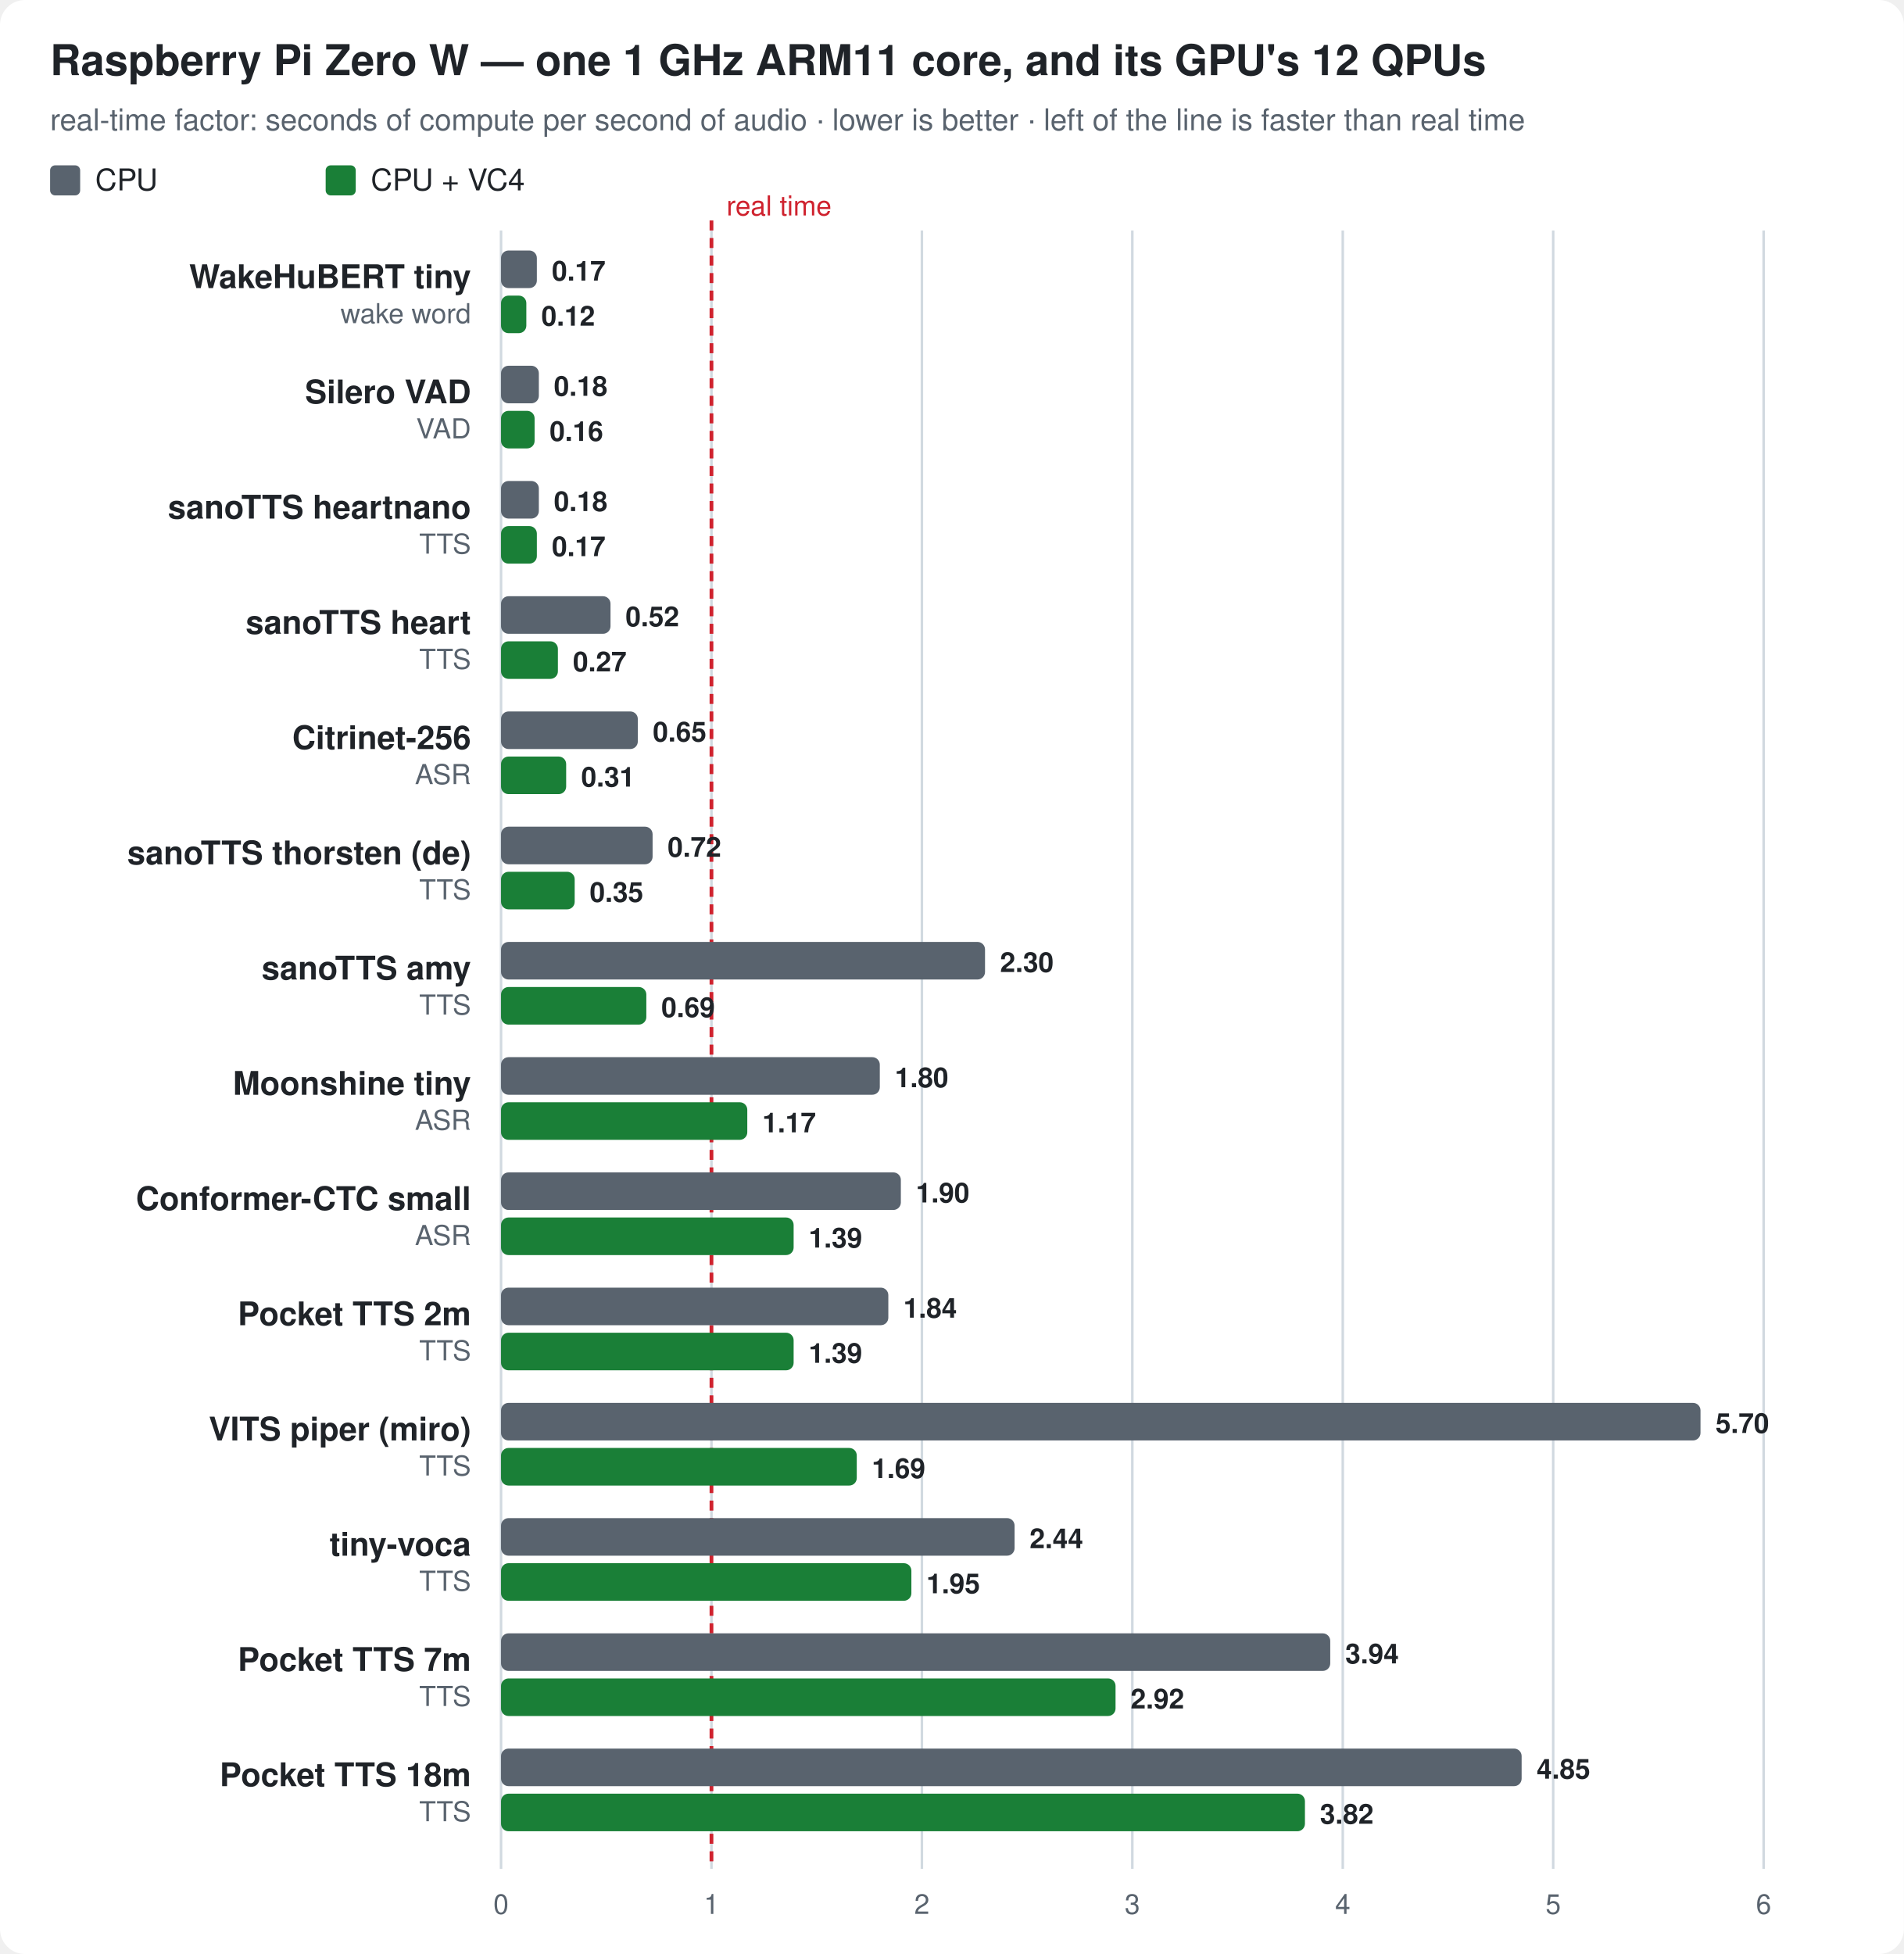
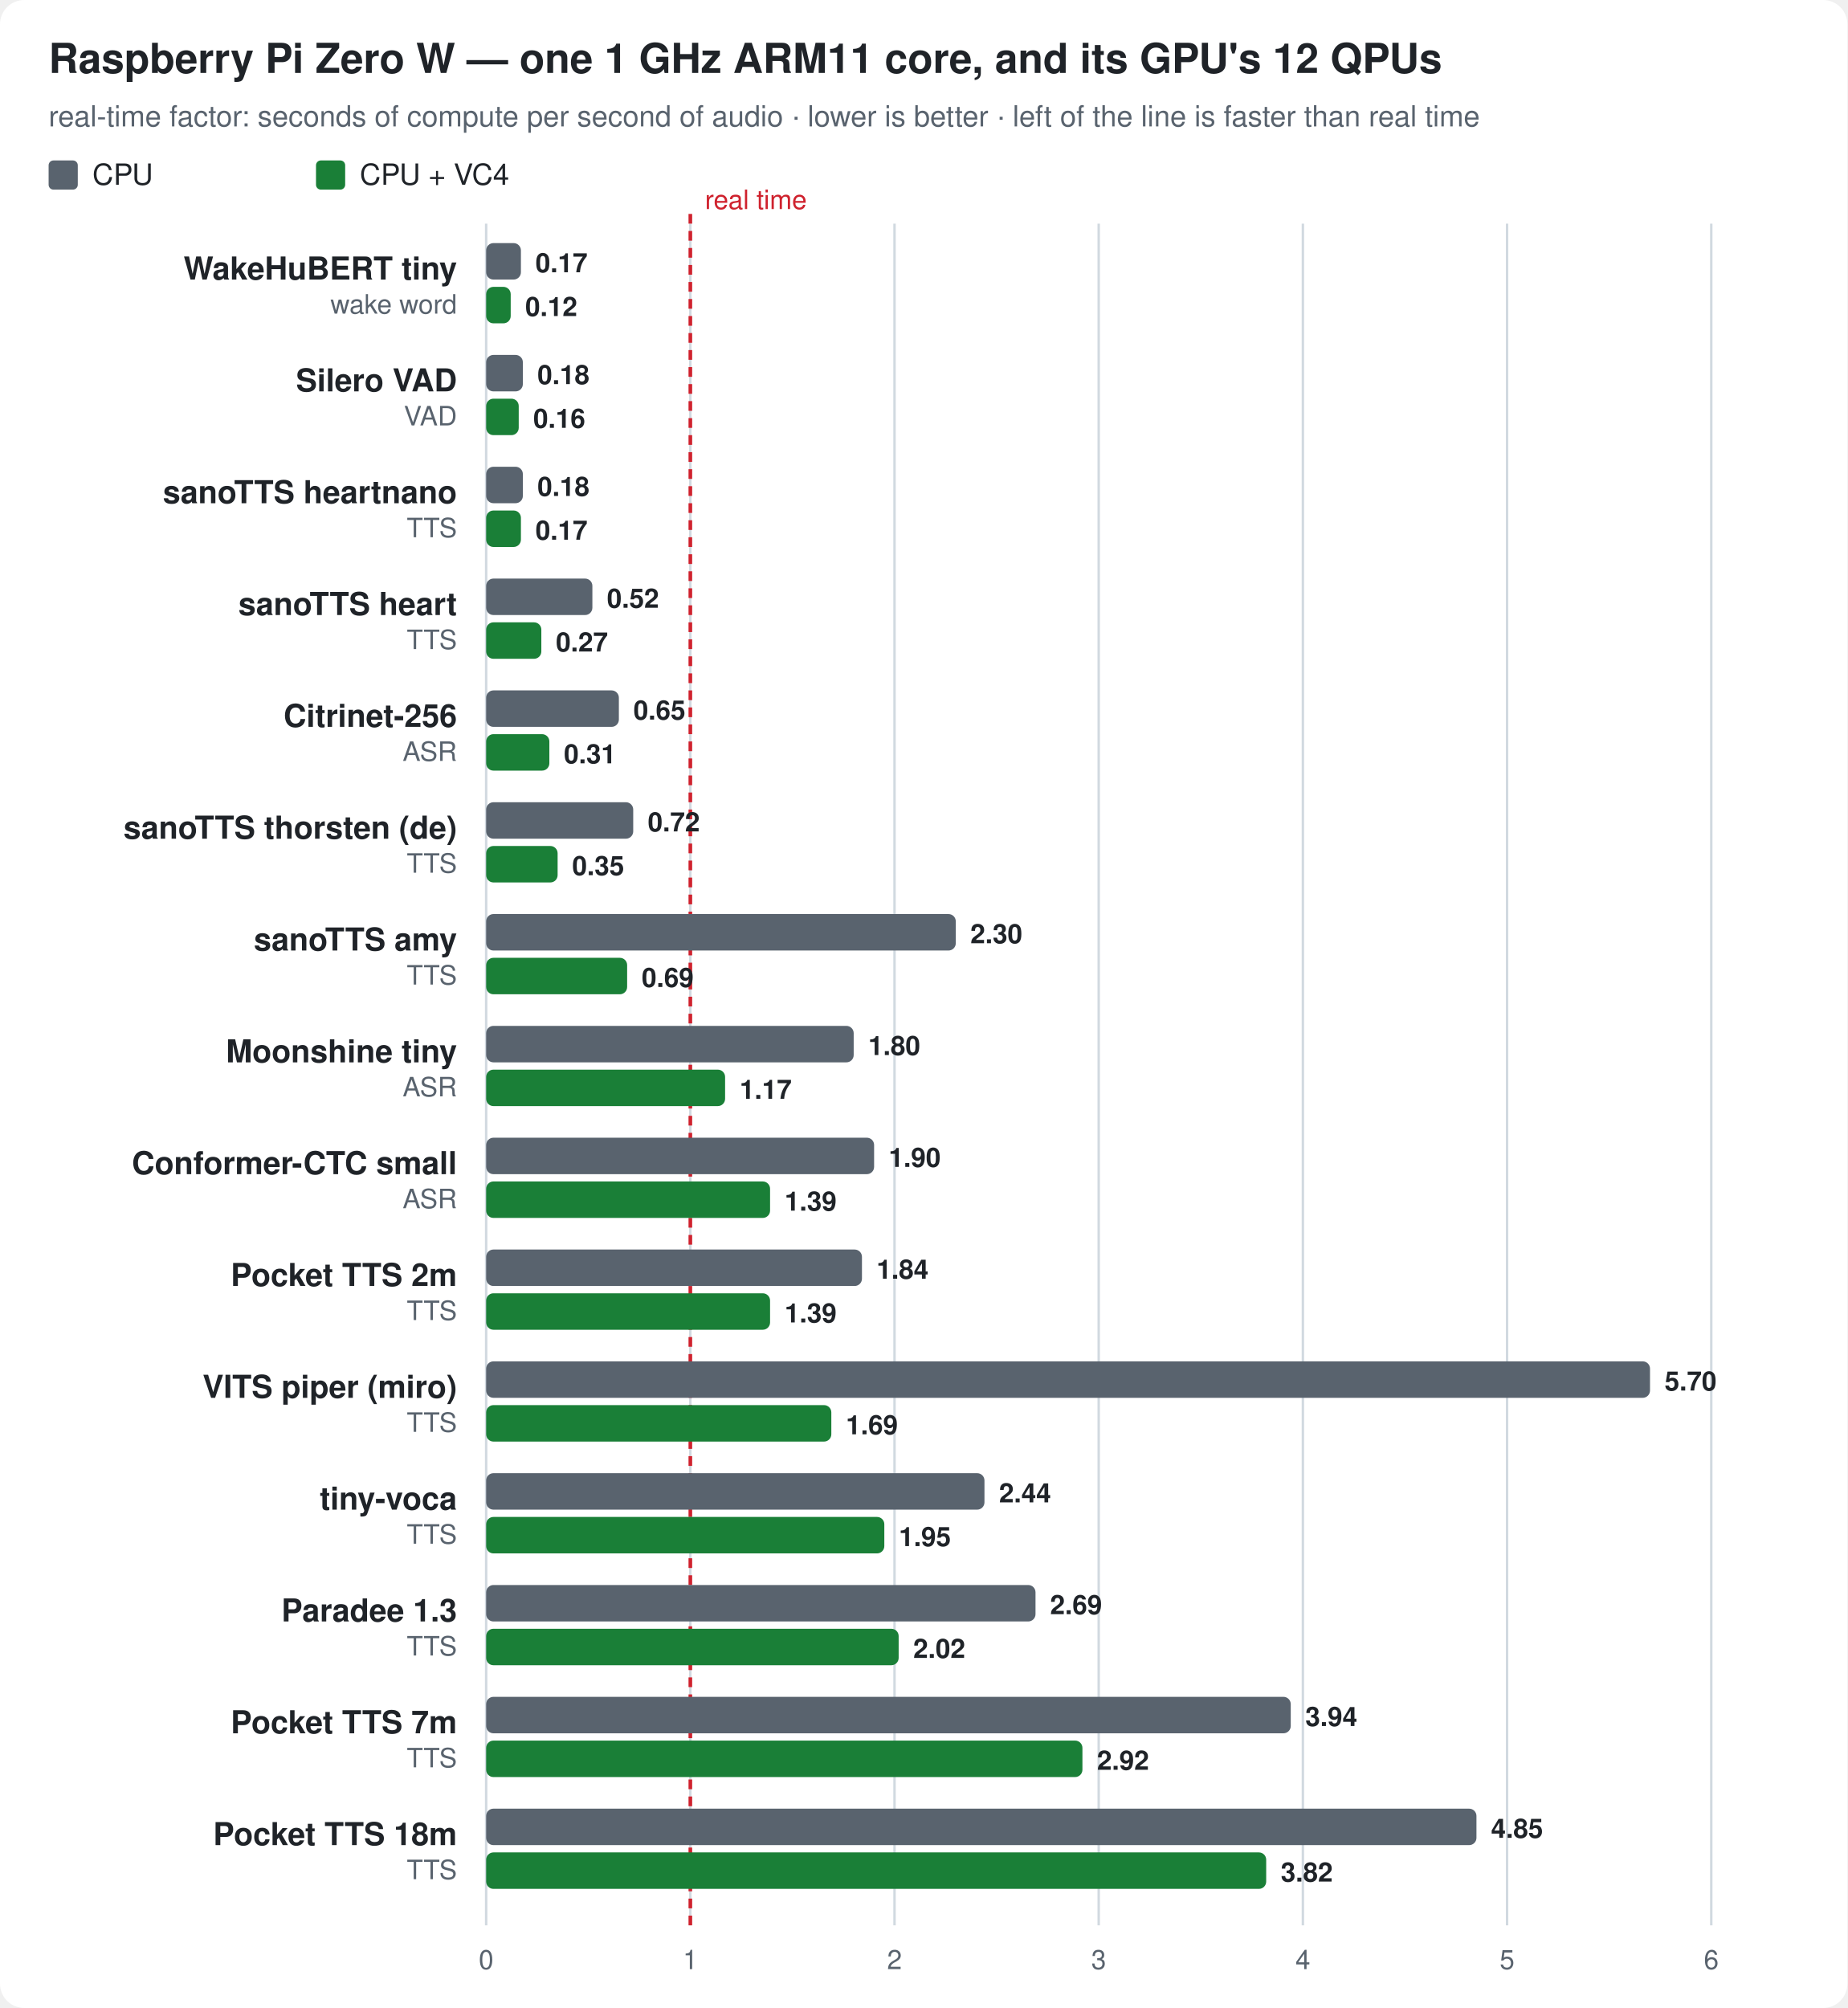
- <svg xmlns="http://www.w3.org/2000/svg" width="760" height="780" viewBox="0 0 760 780">
-   <rect width="760" height="780" rx="10" fill="#ffffff" />
+ <svg xmlns="http://www.w3.org/2000/svg" width="760" height="826" viewBox="0 0 760 826">
+   <rect width="760" height="826" rx="10" fill="#ffffff" />
  <text x="20.0" y="30.0" fill="#1f2328" font-size="17" text-anchor="start" font-weight="600" font-family="-apple-system,BlinkMacSystemFont,'Segoe UI',Helvetica,Arial,sans-serif">Raspberry Pi Zero W — one 1 GHz ARM11 core, and its GPU's 12 QPUs</text>
  <text x="20.0" y="52.0" fill="#59636e" font-size="12" text-anchor="start" font-weight="normal" font-family="-apple-system,BlinkMacSystemFont,'Segoe UI',Helvetica,Arial,sans-serif">real-time factor: seconds of compute per second of audio · lower is better · left of the line is faster than real time</text>
  <rect x="20" y="66" width="12" height="12" rx="2" fill="#59636e" />
  <text x="38.0" y="76.0" fill="#1f2328" font-size="12" text-anchor="start" font-weight="normal" font-family="-apple-system,BlinkMacSystemFont,'Segoe UI',Helvetica,Arial,sans-serif">CPU</text>
  <rect x="130" y="66" width="12" height="12" rx="2" fill="#1a7f37" />
  <text x="148.0" y="76.0" fill="#1f2328" font-size="12" text-anchor="start" font-weight="normal" font-family="-apple-system,BlinkMacSystemFont,'Segoe UI',Helvetica,Arial,sans-serif">CPU + VC4</text>
-   <line x1="200.0" y1="92" x2="200.0" y2="746" stroke="#d1d9e0" stroke-width="1" />
-   <text x="200.0" y="764.0" fill="#59636e" font-size="11" text-anchor="middle" font-weight="normal" font-family="-apple-system,BlinkMacSystemFont,'Segoe UI',Helvetica,Arial,sans-serif">0</text>
-   <line x1="284.0" y1="92" x2="284.0" y2="746" stroke="#d1d9e0" stroke-width="1" />
-   <text x="284.0" y="764.0" fill="#59636e" font-size="11" text-anchor="middle" font-weight="normal" font-family="-apple-system,BlinkMacSystemFont,'Segoe UI',Helvetica,Arial,sans-serif">1</text>
-   <line x1="368.0" y1="92" x2="368.0" y2="746" stroke="#d1d9e0" stroke-width="1" />
-   <text x="368.0" y="764.0" fill="#59636e" font-size="11" text-anchor="middle" font-weight="normal" font-family="-apple-system,BlinkMacSystemFont,'Segoe UI',Helvetica,Arial,sans-serif">2</text>
-   <line x1="452.0" y1="92" x2="452.0" y2="746" stroke="#d1d9e0" stroke-width="1" />
-   <text x="452.0" y="764.0" fill="#59636e" font-size="11" text-anchor="middle" font-weight="normal" font-family="-apple-system,BlinkMacSystemFont,'Segoe UI',Helvetica,Arial,sans-serif">3</text>
-   <line x1="536.0" y1="92" x2="536.0" y2="746" stroke="#d1d9e0" stroke-width="1" />
-   <text x="536.0" y="764.0" fill="#59636e" font-size="11" text-anchor="middle" font-weight="normal" font-family="-apple-system,BlinkMacSystemFont,'Segoe UI',Helvetica,Arial,sans-serif">4</text>
-   <line x1="620.0" y1="92" x2="620.0" y2="746" stroke="#d1d9e0" stroke-width="1" />
-   <text x="620.0" y="764.0" fill="#59636e" font-size="11" text-anchor="middle" font-weight="normal" font-family="-apple-system,BlinkMacSystemFont,'Segoe UI',Helvetica,Arial,sans-serif">5</text>
-   <line x1="704.0" y1="92" x2="704.0" y2="746" stroke="#d1d9e0" stroke-width="1" />
-   <text x="704.0" y="764.0" fill="#59636e" font-size="11" text-anchor="middle" font-weight="normal" font-family="-apple-system,BlinkMacSystemFont,'Segoe UI',Helvetica,Arial,sans-serif">6</text>
-   <line x1="284.0" y1="88" x2="284.0" y2="746" stroke="#cf222e" stroke-width="1.5" stroke-dasharray="4 3" />
+   <line x1="200.0" y1="92" x2="200.0" y2="792" stroke="#d1d9e0" stroke-width="1" />
+   <text x="200.0" y="810.0" fill="#59636e" font-size="11" text-anchor="middle" font-weight="normal" font-family="-apple-system,BlinkMacSystemFont,'Segoe UI',Helvetica,Arial,sans-serif">0</text>
+   <line x1="284.0" y1="92" x2="284.0" y2="792" stroke="#d1d9e0" stroke-width="1" />
+   <text x="284.0" y="810.0" fill="#59636e" font-size="11" text-anchor="middle" font-weight="normal" font-family="-apple-system,BlinkMacSystemFont,'Segoe UI',Helvetica,Arial,sans-serif">1</text>
+   <line x1="368.0" y1="92" x2="368.0" y2="792" stroke="#d1d9e0" stroke-width="1" />
+   <text x="368.0" y="810.0" fill="#59636e" font-size="11" text-anchor="middle" font-weight="normal" font-family="-apple-system,BlinkMacSystemFont,'Segoe UI',Helvetica,Arial,sans-serif">2</text>
+   <line x1="452.0" y1="92" x2="452.0" y2="792" stroke="#d1d9e0" stroke-width="1" />
+   <text x="452.0" y="810.0" fill="#59636e" font-size="11" text-anchor="middle" font-weight="normal" font-family="-apple-system,BlinkMacSystemFont,'Segoe UI',Helvetica,Arial,sans-serif">3</text>
+   <line x1="536.0" y1="92" x2="536.0" y2="792" stroke="#d1d9e0" stroke-width="1" />
+   <text x="536.0" y="810.0" fill="#59636e" font-size="11" text-anchor="middle" font-weight="normal" font-family="-apple-system,BlinkMacSystemFont,'Segoe UI',Helvetica,Arial,sans-serif">4</text>
+   <line x1="620.0" y1="92" x2="620.0" y2="792" stroke="#d1d9e0" stroke-width="1" />
+   <text x="620.0" y="810.0" fill="#59636e" font-size="11" text-anchor="middle" font-weight="normal" font-family="-apple-system,BlinkMacSystemFont,'Segoe UI',Helvetica,Arial,sans-serif">5</text>
+   <line x1="704.0" y1="92" x2="704.0" y2="792" stroke="#d1d9e0" stroke-width="1" />
+   <text x="704.0" y="810.0" fill="#59636e" font-size="11" text-anchor="middle" font-weight="normal" font-family="-apple-system,BlinkMacSystemFont,'Segoe UI',Helvetica,Arial,sans-serif">6</text>
+   <line x1="284.0" y1="88" x2="284.0" y2="792" stroke="#cf222e" stroke-width="1.5" stroke-dasharray="4 3" />
  <text x="290.0" y="86.0" fill="#cf222e" font-size="11" text-anchor="start" font-weight="normal" font-family="-apple-system,BlinkMacSystemFont,'Segoe UI',Helvetica,Arial,sans-serif">real time</text>
  <rect x="200" y="100.0" width="14.3" height="15" rx="3" fill="#59636e" />
  <text x="220.3" y="112.0" fill="#1f2328" font-size="11" text-anchor="start" font-weight="600" font-family="-apple-system,BlinkMacSystemFont,'Segoe UI',Helvetica,Arial,sans-serif">0.17</text>
  <rect x="200" y="118.0" width="10.1" height="15" rx="3" fill="#1a7f37" />
  <text x="216.1" y="130.0" fill="#1f2328" font-size="11" text-anchor="start" font-weight="600" font-family="-apple-system,BlinkMacSystemFont,'Segoe UI',Helvetica,Arial,sans-serif">0.12</text>
  <text x="188.0" y="115.0" fill="#1f2328" font-size="13" text-anchor="end" font-weight="600" font-family="-apple-system,BlinkMacSystemFont,'Segoe UI',Helvetica,Arial,sans-serif">WakeHuBERT tiny</text>
  <text x="188.0" y="129.0" fill="#59636e" font-size="11" text-anchor="end" font-weight="normal" font-family="-apple-system,BlinkMacSystemFont,'Segoe UI',Helvetica,Arial,sans-serif">wake word</text>
  <rect x="200" y="146.0" width="15.1" height="15" rx="3" fill="#59636e" />
  <text x="221.1" y="158.0" fill="#1f2328" font-size="11" text-anchor="start" font-weight="600" font-family="-apple-system,BlinkMacSystemFont,'Segoe UI',Helvetica,Arial,sans-serif">0.18</text>
  <rect x="200" y="164.0" width="13.4" height="15" rx="3" fill="#1a7f37" />
  <text x="219.4" y="176.0" fill="#1f2328" font-size="11" text-anchor="start" font-weight="600" font-family="-apple-system,BlinkMacSystemFont,'Segoe UI',Helvetica,Arial,sans-serif">0.16</text>
  <text x="188.0" y="161.0" fill="#1f2328" font-size="13" text-anchor="end" font-weight="600" font-family="-apple-system,BlinkMacSystemFont,'Segoe UI',Helvetica,Arial,sans-serif">Silero VAD</text>
  <text x="188.0" y="175.0" fill="#59636e" font-size="11" text-anchor="end" font-weight="normal" font-family="-apple-system,BlinkMacSystemFont,'Segoe UI',Helvetica,Arial,sans-serif">VAD</text>
  <rect x="200" y="192.0" width="15.1" height="15" rx="3" fill="#59636e" />
  <text x="221.1" y="204.0" fill="#1f2328" font-size="11" text-anchor="start" font-weight="600" font-family="-apple-system,BlinkMacSystemFont,'Segoe UI',Helvetica,Arial,sans-serif">0.18</text>
  <rect x="200" y="210.0" width="14.3" height="15" rx="3" fill="#1a7f37" />
  <text x="220.3" y="222.0" fill="#1f2328" font-size="11" text-anchor="start" font-weight="600" font-family="-apple-system,BlinkMacSystemFont,'Segoe UI',Helvetica,Arial,sans-serif">0.17</text>
  <text x="188.0" y="207.0" fill="#1f2328" font-size="13" text-anchor="end" font-weight="600" font-family="-apple-system,BlinkMacSystemFont,'Segoe UI',Helvetica,Arial,sans-serif">sanoTTS heartnano</text>
  <text x="188.0" y="221.0" fill="#59636e" font-size="11" text-anchor="end" font-weight="normal" font-family="-apple-system,BlinkMacSystemFont,'Segoe UI',Helvetica,Arial,sans-serif">TTS</text>
  <rect x="200" y="238.0" width="43.7" height="15" rx="3" fill="#59636e" />
  <text x="249.7" y="250.0" fill="#1f2328" font-size="11" text-anchor="start" font-weight="600" font-family="-apple-system,BlinkMacSystemFont,'Segoe UI',Helvetica,Arial,sans-serif">0.52</text>
  <rect x="200" y="256.0" width="22.7" height="15" rx="3" fill="#1a7f37" />
  <text x="228.7" y="268.0" fill="#1f2328" font-size="11" text-anchor="start" font-weight="600" font-family="-apple-system,BlinkMacSystemFont,'Segoe UI',Helvetica,Arial,sans-serif">0.27</text>
  <text x="188.0" y="253.0" fill="#1f2328" font-size="13" text-anchor="end" font-weight="600" font-family="-apple-system,BlinkMacSystemFont,'Segoe UI',Helvetica,Arial,sans-serif">sanoTTS heart</text>
  <text x="188.0" y="267.0" fill="#59636e" font-size="11" text-anchor="end" font-weight="normal" font-family="-apple-system,BlinkMacSystemFont,'Segoe UI',Helvetica,Arial,sans-serif">TTS</text>
  <rect x="200" y="284.0" width="54.6" height="15" rx="3" fill="#59636e" />
  <text x="260.6" y="296.0" fill="#1f2328" font-size="11" text-anchor="start" font-weight="600" font-family="-apple-system,BlinkMacSystemFont,'Segoe UI',Helvetica,Arial,sans-serif">0.65</text>
  <rect x="200" y="302.0" width="26.0" height="15" rx="3" fill="#1a7f37" />
  <text x="232.0" y="314.0" fill="#1f2328" font-size="11" text-anchor="start" font-weight="600" font-family="-apple-system,BlinkMacSystemFont,'Segoe UI',Helvetica,Arial,sans-serif">0.31</text>
  <text x="188.0" y="299.0" fill="#1f2328" font-size="13" text-anchor="end" font-weight="600" font-family="-apple-system,BlinkMacSystemFont,'Segoe UI',Helvetica,Arial,sans-serif">Citrinet-256</text>
  <text x="188.0" y="313.0" fill="#59636e" font-size="11" text-anchor="end" font-weight="normal" font-family="-apple-system,BlinkMacSystemFont,'Segoe UI',Helvetica,Arial,sans-serif">ASR</text>
  <rect x="200" y="330.0" width="60.5" height="15" rx="3" fill="#59636e" />
  <text x="266.5" y="342.0" fill="#1f2328" font-size="11" text-anchor="start" font-weight="600" font-family="-apple-system,BlinkMacSystemFont,'Segoe UI',Helvetica,Arial,sans-serif">0.72</text>
  <rect x="200" y="348.0" width="29.4" height="15" rx="3" fill="#1a7f37" />
  <text x="235.4" y="360.0" fill="#1f2328" font-size="11" text-anchor="start" font-weight="600" font-family="-apple-system,BlinkMacSystemFont,'Segoe UI',Helvetica,Arial,sans-serif">0.35</text>
  <text x="188.0" y="345.0" fill="#1f2328" font-size="13" text-anchor="end" font-weight="600" font-family="-apple-system,BlinkMacSystemFont,'Segoe UI',Helvetica,Arial,sans-serif">sanoTTS thorsten (de)</text>
  <text x="188.0" y="359.0" fill="#59636e" font-size="11" text-anchor="end" font-weight="normal" font-family="-apple-system,BlinkMacSystemFont,'Segoe UI',Helvetica,Arial,sans-serif">TTS</text>
  <rect x="200" y="376.0" width="193.2" height="15" rx="3" fill="#59636e" />
  <text x="399.2" y="388.0" fill="#1f2328" font-size="11" text-anchor="start" font-weight="600" font-family="-apple-system,BlinkMacSystemFont,'Segoe UI',Helvetica,Arial,sans-serif">2.30</text>
  <rect x="200" y="394.0" width="58.0" height="15" rx="3" fill="#1a7f37" />
  <text x="264.0" y="406.0" fill="#1f2328" font-size="11" text-anchor="start" font-weight="600" font-family="-apple-system,BlinkMacSystemFont,'Segoe UI',Helvetica,Arial,sans-serif">0.69</text>
  <text x="188.0" y="391.0" fill="#1f2328" font-size="13" text-anchor="end" font-weight="600" font-family="-apple-system,BlinkMacSystemFont,'Segoe UI',Helvetica,Arial,sans-serif">sanoTTS amy</text>
  <text x="188.0" y="405.0" fill="#59636e" font-size="11" text-anchor="end" font-weight="normal" font-family="-apple-system,BlinkMacSystemFont,'Segoe UI',Helvetica,Arial,sans-serif">TTS</text>
  <rect x="200" y="422.0" width="151.2" height="15" rx="3" fill="#59636e" />
  <text x="357.2" y="434.0" fill="#1f2328" font-size="11" text-anchor="start" font-weight="600" font-family="-apple-system,BlinkMacSystemFont,'Segoe UI',Helvetica,Arial,sans-serif">1.80</text>
  <rect x="200" y="440.0" width="98.3" height="15" rx="3" fill="#1a7f37" />
  <text x="304.3" y="452.0" fill="#1f2328" font-size="11" text-anchor="start" font-weight="600" font-family="-apple-system,BlinkMacSystemFont,'Segoe UI',Helvetica,Arial,sans-serif">1.17</text>
  <text x="188.0" y="437.0" fill="#1f2328" font-size="13" text-anchor="end" font-weight="600" font-family="-apple-system,BlinkMacSystemFont,'Segoe UI',Helvetica,Arial,sans-serif">Moonshine tiny</text>
  <text x="188.0" y="451.0" fill="#59636e" font-size="11" text-anchor="end" font-weight="normal" font-family="-apple-system,BlinkMacSystemFont,'Segoe UI',Helvetica,Arial,sans-serif">ASR</text>
  <rect x="200" y="468.0" width="159.6" height="15" rx="3" fill="#59636e" />
  <text x="365.6" y="480.0" fill="#1f2328" font-size="11" text-anchor="start" font-weight="600" font-family="-apple-system,BlinkMacSystemFont,'Segoe UI',Helvetica,Arial,sans-serif">1.90</text>
  <rect x="200" y="486.0" width="116.8" height="15" rx="3" fill="#1a7f37" />
  <text x="322.8" y="498.0" fill="#1f2328" font-size="11" text-anchor="start" font-weight="600" font-family="-apple-system,BlinkMacSystemFont,'Segoe UI',Helvetica,Arial,sans-serif">1.39</text>
  <text x="188.0" y="483.0" fill="#1f2328" font-size="13" text-anchor="end" font-weight="600" font-family="-apple-system,BlinkMacSystemFont,'Segoe UI',Helvetica,Arial,sans-serif">Conformer-CTC small</text>
  <text x="188.0" y="497.0" fill="#59636e" font-size="11" text-anchor="end" font-weight="normal" font-family="-apple-system,BlinkMacSystemFont,'Segoe UI',Helvetica,Arial,sans-serif">ASR</text>
  <rect x="200" y="514.0" width="154.6" height="15" rx="3" fill="#59636e" />
  <text x="360.6" y="526.0" fill="#1f2328" font-size="11" text-anchor="start" font-weight="600" font-family="-apple-system,BlinkMacSystemFont,'Segoe UI',Helvetica,Arial,sans-serif">1.84</text>
  <rect x="200" y="532.0" width="116.8" height="15" rx="3" fill="#1a7f37" />
  <text x="322.8" y="544.0" fill="#1f2328" font-size="11" text-anchor="start" font-weight="600" font-family="-apple-system,BlinkMacSystemFont,'Segoe UI',Helvetica,Arial,sans-serif">1.39</text>
  <text x="188.0" y="529.0" fill="#1f2328" font-size="13" text-anchor="end" font-weight="600" font-family="-apple-system,BlinkMacSystemFont,'Segoe UI',Helvetica,Arial,sans-serif">Pocket TTS 2m</text>
  <text x="188.0" y="543.0" fill="#59636e" font-size="11" text-anchor="end" font-weight="normal" font-family="-apple-system,BlinkMacSystemFont,'Segoe UI',Helvetica,Arial,sans-serif">TTS</text>
  <rect x="200" y="560.0" width="478.8" height="15" rx="3" fill="#59636e" />
  <text x="684.8" y="572.0" fill="#1f2328" font-size="11" text-anchor="start" font-weight="600" font-family="-apple-system,BlinkMacSystemFont,'Segoe UI',Helvetica,Arial,sans-serif">5.70</text>
  <rect x="200" y="578.0" width="142.0" height="15" rx="3" fill="#1a7f37" />
  <text x="348.0" y="590.0" fill="#1f2328" font-size="11" text-anchor="start" font-weight="600" font-family="-apple-system,BlinkMacSystemFont,'Segoe UI',Helvetica,Arial,sans-serif">1.69</text>
  <text x="188.0" y="575.0" fill="#1f2328" font-size="13" text-anchor="end" font-weight="600" font-family="-apple-system,BlinkMacSystemFont,'Segoe UI',Helvetica,Arial,sans-serif">VITS piper (miro)</text>
  <text x="188.0" y="589.0" fill="#59636e" font-size="11" text-anchor="end" font-weight="normal" font-family="-apple-system,BlinkMacSystemFont,'Segoe UI',Helvetica,Arial,sans-serif">TTS</text>
  <rect x="200" y="606.0" width="205.0" height="15" rx="3" fill="#59636e" />
  <text x="411.0" y="618.0" fill="#1f2328" font-size="11" text-anchor="start" font-weight="600" font-family="-apple-system,BlinkMacSystemFont,'Segoe UI',Helvetica,Arial,sans-serif">2.44</text>
  <rect x="200" y="624.0" width="163.8" height="15" rx="3" fill="#1a7f37" />
  <text x="369.8" y="636.0" fill="#1f2328" font-size="11" text-anchor="start" font-weight="600" font-family="-apple-system,BlinkMacSystemFont,'Segoe UI',Helvetica,Arial,sans-serif">1.95</text>
  <text x="188.0" y="621.0" fill="#1f2328" font-size="13" text-anchor="end" font-weight="600" font-family="-apple-system,BlinkMacSystemFont,'Segoe UI',Helvetica,Arial,sans-serif">tiny-voca</text>
  <text x="188.0" y="635.0" fill="#59636e" font-size="11" text-anchor="end" font-weight="normal" font-family="-apple-system,BlinkMacSystemFont,'Segoe UI',Helvetica,Arial,sans-serif">TTS</text>
-   <rect x="200" y="652.0" width="331.0" height="15" rx="3" fill="#59636e" />
-   <text x="537.0" y="664.0" fill="#1f2328" font-size="11" text-anchor="start" font-weight="600" font-family="-apple-system,BlinkMacSystemFont,'Segoe UI',Helvetica,Arial,sans-serif">3.94</text>
-   <rect x="200" y="670.0" width="245.3" height="15" rx="3" fill="#1a7f37" />
-   <text x="451.3" y="682.0" fill="#1f2328" font-size="11" text-anchor="start" font-weight="600" font-family="-apple-system,BlinkMacSystemFont,'Segoe UI',Helvetica,Arial,sans-serif">2.92</text>
-   <text x="188.0" y="667.0" fill="#1f2328" font-size="13" text-anchor="end" font-weight="600" font-family="-apple-system,BlinkMacSystemFont,'Segoe UI',Helvetica,Arial,sans-serif">Pocket TTS 7m</text>
+   <rect x="200" y="652.0" width="226.0" height="15" rx="3" fill="#59636e" />
+   <text x="432.0" y="664.0" fill="#1f2328" font-size="11" text-anchor="start" font-weight="600" font-family="-apple-system,BlinkMacSystemFont,'Segoe UI',Helvetica,Arial,sans-serif">2.69</text>
+   <rect x="200" y="670.0" width="169.7" height="15" rx="3" fill="#1a7f37" />
+   <text x="375.7" y="682.0" fill="#1f2328" font-size="11" text-anchor="start" font-weight="600" font-family="-apple-system,BlinkMacSystemFont,'Segoe UI',Helvetica,Arial,sans-serif">2.02</text>
+   <text x="188.0" y="667.0" fill="#1f2328" font-size="13" text-anchor="end" font-weight="600" font-family="-apple-system,BlinkMacSystemFont,'Segoe UI',Helvetica,Arial,sans-serif">Paradee 1.3</text>
  <text x="188.0" y="681.0" fill="#59636e" font-size="11" text-anchor="end" font-weight="normal" font-family="-apple-system,BlinkMacSystemFont,'Segoe UI',Helvetica,Arial,sans-serif">TTS</text>
-   <rect x="200" y="698.0" width="407.4" height="15" rx="3" fill="#59636e" />
-   <text x="613.4" y="710.0" fill="#1f2328" font-size="11" text-anchor="start" font-weight="600" font-family="-apple-system,BlinkMacSystemFont,'Segoe UI',Helvetica,Arial,sans-serif">4.85</text>
-   <rect x="200" y="716.0" width="320.9" height="15" rx="3" fill="#1a7f37" />
-   <text x="526.9" y="728.0" fill="#1f2328" font-size="11" text-anchor="start" font-weight="600" font-family="-apple-system,BlinkMacSystemFont,'Segoe UI',Helvetica,Arial,sans-serif">3.82</text>
-   <text x="188.0" y="713.0" fill="#1f2328" font-size="13" text-anchor="end" font-weight="600" font-family="-apple-system,BlinkMacSystemFont,'Segoe UI',Helvetica,Arial,sans-serif">Pocket TTS 18m</text>
+   <rect x="200" y="698.0" width="331.0" height="15" rx="3" fill="#59636e" />
+   <text x="537.0" y="710.0" fill="#1f2328" font-size="11" text-anchor="start" font-weight="600" font-family="-apple-system,BlinkMacSystemFont,'Segoe UI',Helvetica,Arial,sans-serif">3.94</text>
+   <rect x="200" y="716.0" width="245.3" height="15" rx="3" fill="#1a7f37" />
+   <text x="451.3" y="728.0" fill="#1f2328" font-size="11" text-anchor="start" font-weight="600" font-family="-apple-system,BlinkMacSystemFont,'Segoe UI',Helvetica,Arial,sans-serif">2.92</text>
+   <text x="188.0" y="713.0" fill="#1f2328" font-size="13" text-anchor="end" font-weight="600" font-family="-apple-system,BlinkMacSystemFont,'Segoe UI',Helvetica,Arial,sans-serif">Pocket TTS 7m</text>
  <text x="188.0" y="727.0" fill="#59636e" font-size="11" text-anchor="end" font-weight="normal" font-family="-apple-system,BlinkMacSystemFont,'Segoe UI',Helvetica,Arial,sans-serif">TTS</text>
+   <rect x="200" y="744.0" width="407.4" height="15" rx="3" fill="#59636e" />
+   <text x="613.4" y="756.0" fill="#1f2328" font-size="11" text-anchor="start" font-weight="600" font-family="-apple-system,BlinkMacSystemFont,'Segoe UI',Helvetica,Arial,sans-serif">4.85</text>
+   <rect x="200" y="762.0" width="320.9" height="15" rx="3" fill="#1a7f37" />
+   <text x="526.9" y="774.0" fill="#1f2328" font-size="11" text-anchor="start" font-weight="600" font-family="-apple-system,BlinkMacSystemFont,'Segoe UI',Helvetica,Arial,sans-serif">3.82</text>
+   <text x="188.0" y="759.0" fill="#1f2328" font-size="13" text-anchor="end" font-weight="600" font-family="-apple-system,BlinkMacSystemFont,'Segoe UI',Helvetica,Arial,sans-serif">Pocket TTS 18m</text>
+   <text x="188.0" y="773.0" fill="#59636e" font-size="11" text-anchor="end" font-weight="normal" font-family="-apple-system,BlinkMacSystemFont,'Segoe UI',Helvetica,Arial,sans-serif">TTS</text>
</svg>
